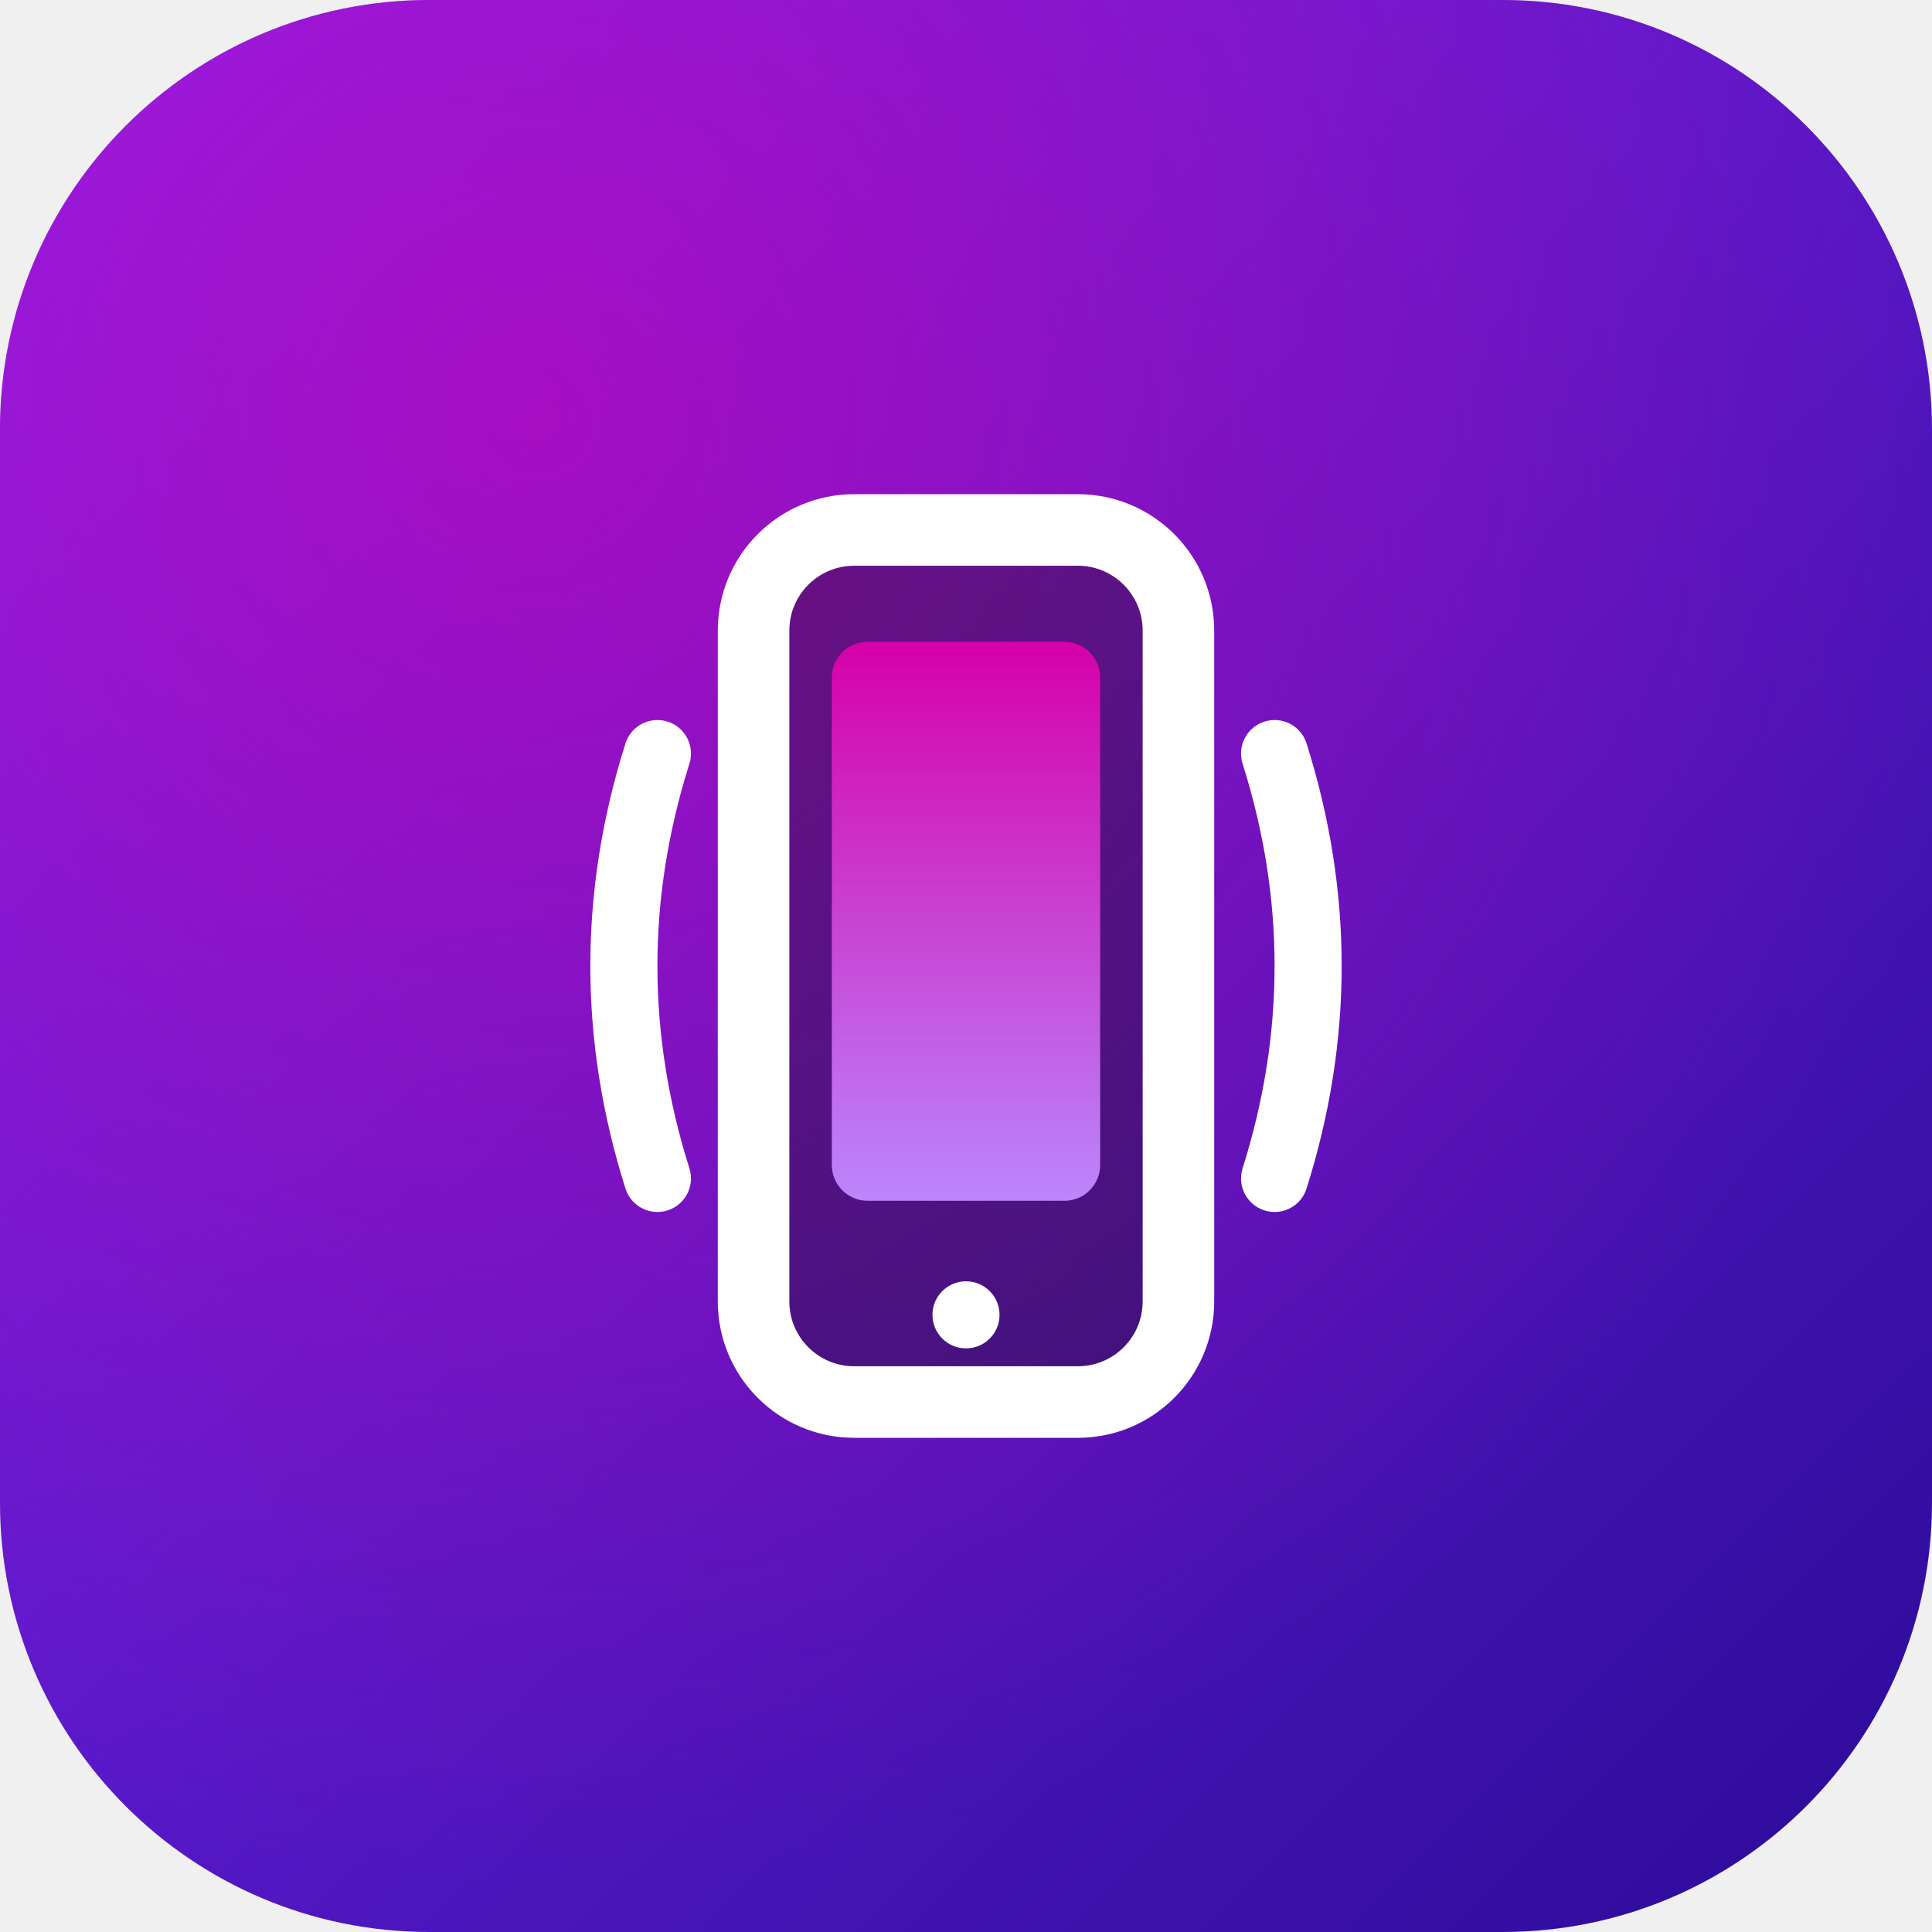
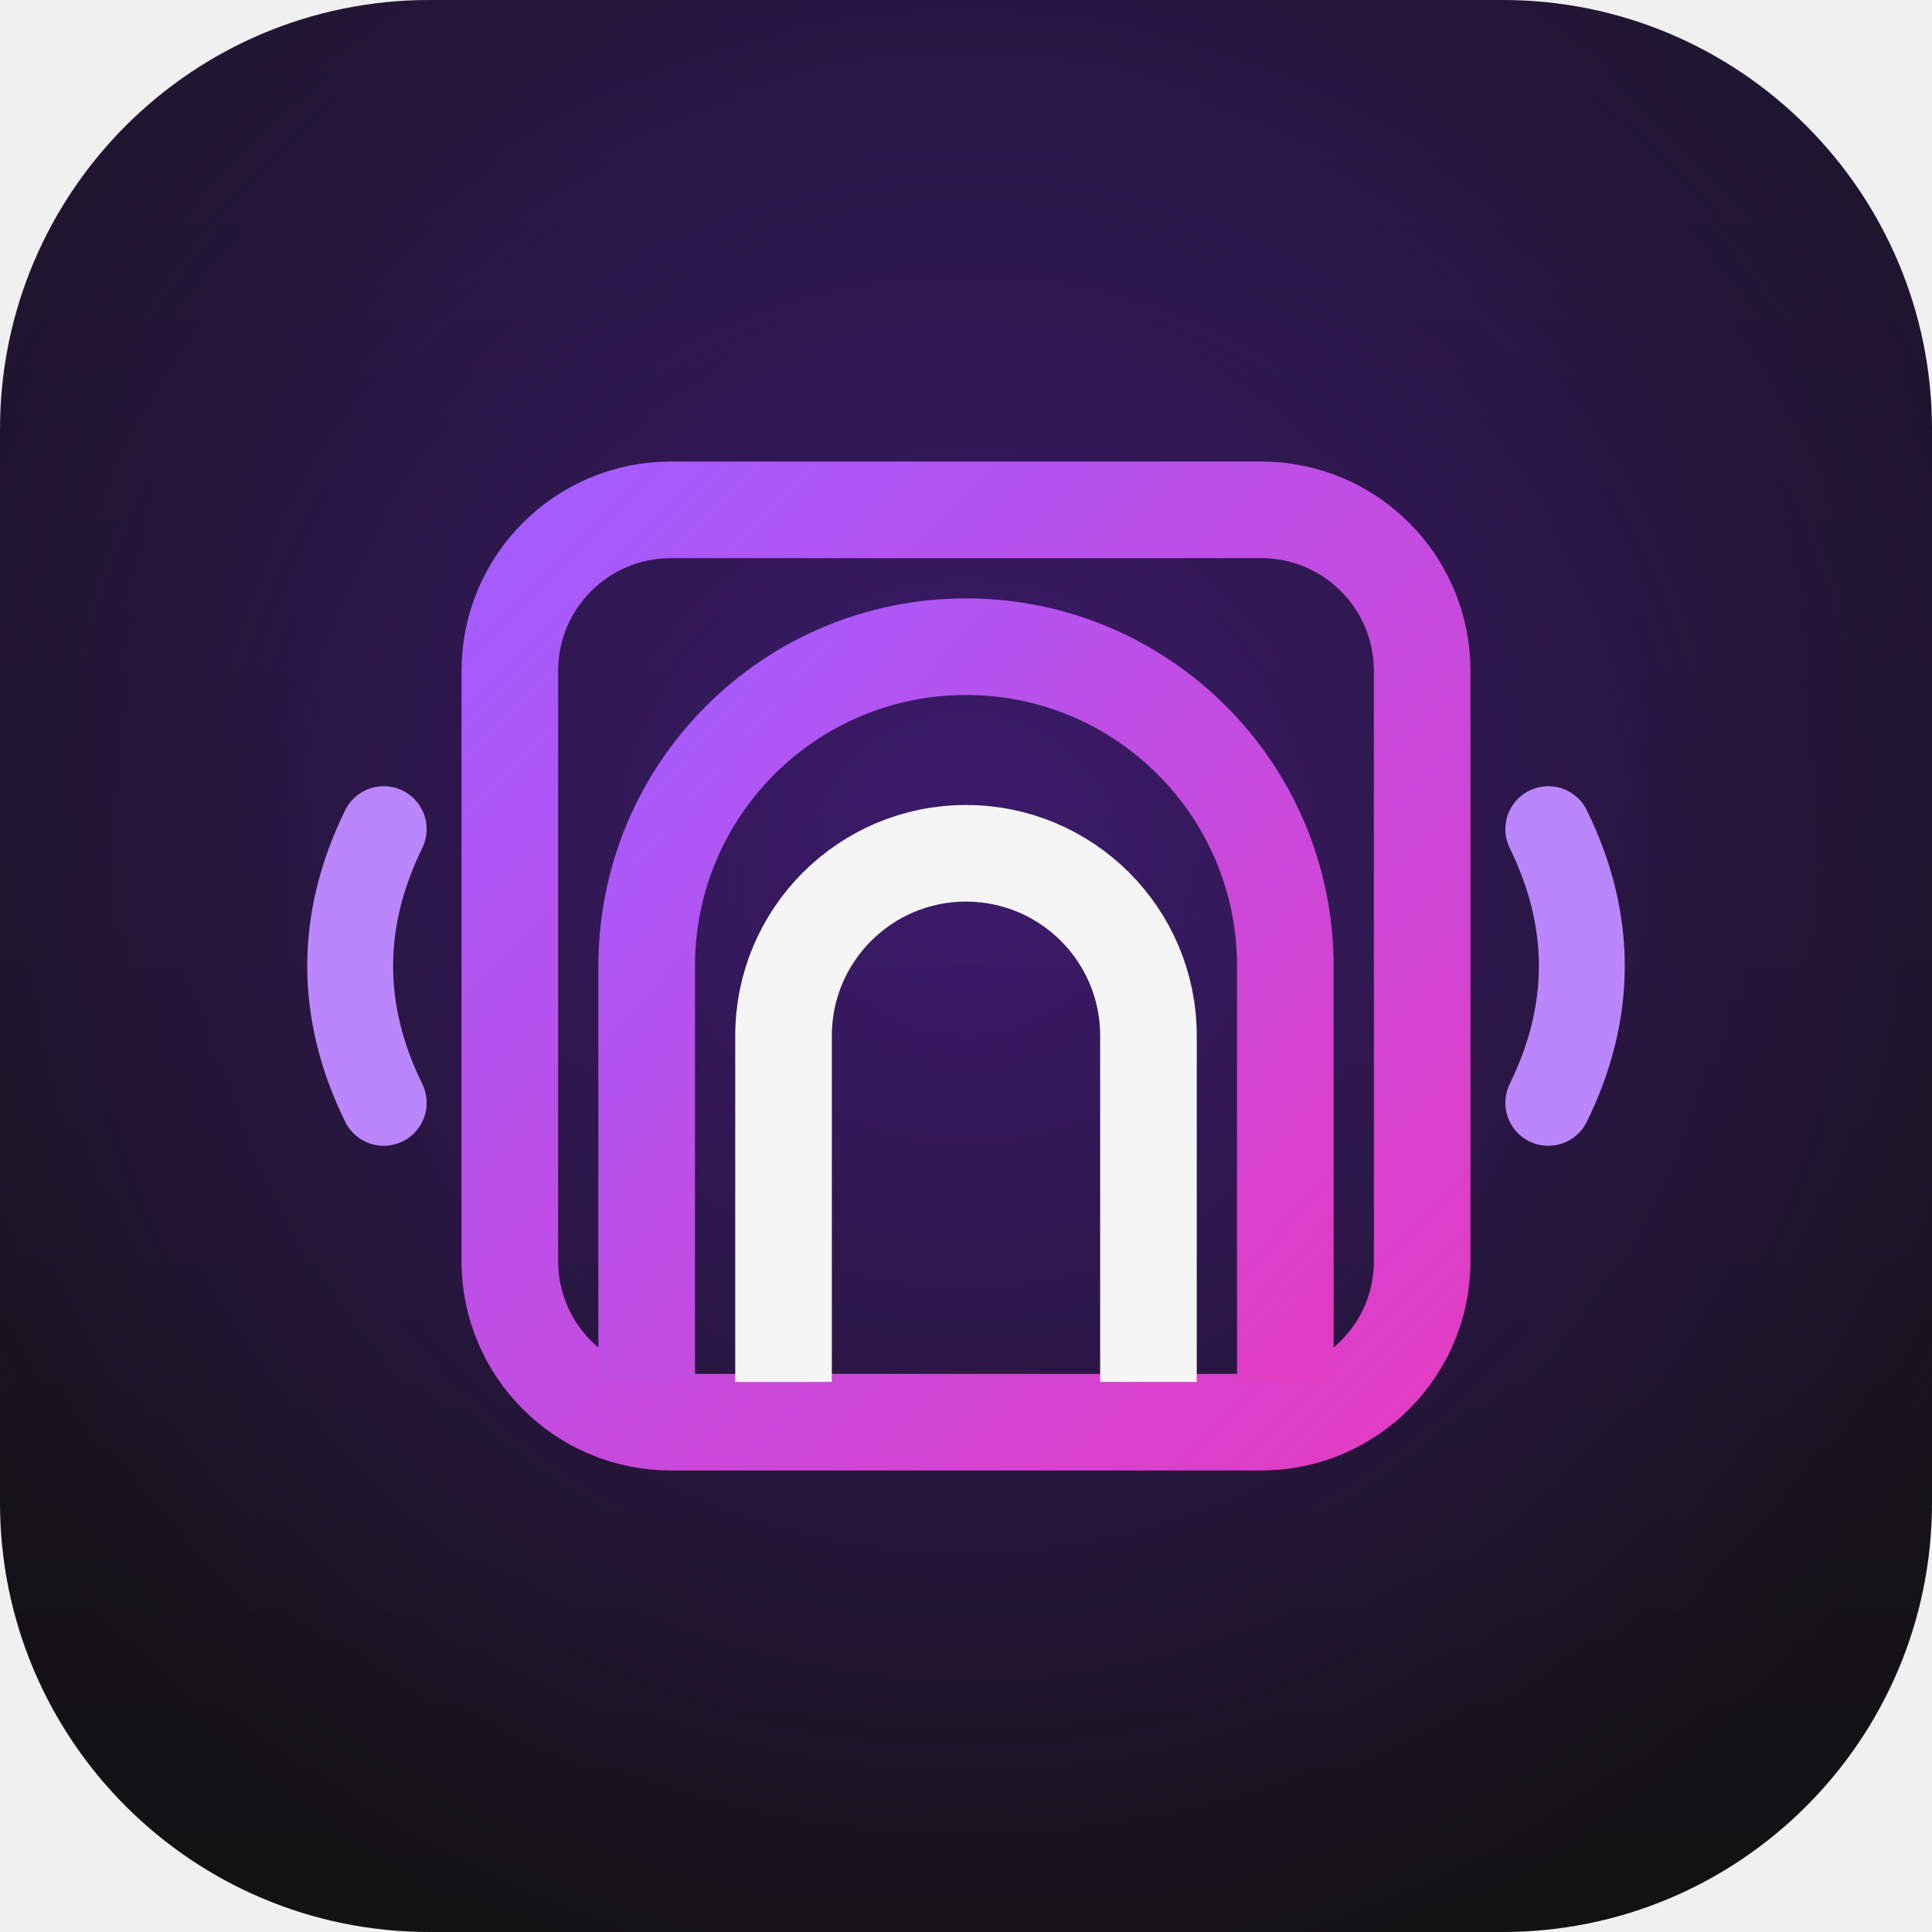
- <svg xmlns="http://www.w3.org/2000/svg" viewBox="0 0 108 108" width="108" height="108">
+ <svg xmlns="http://www.w3.org/2000/svg" viewBox="18 18 72 72" width="72" height="72">
  <defs>
-     <linearGradient id="bg" x1="0" y1="0" x2="1" y2="1">
-       <stop offset="0" stop-color="#8126F7" />
-       <stop offset="1" stop-color="#2B0B98" />
+     <clipPath id="corner">
+       <rect x="18" y="18" width="72" height="72" rx="16" ry="16" />
+     </clipPath>
+     <linearGradient id="dark" gradientUnits="userSpaceOnUse" x1="0" y1="18" x2="0" y2="90">
+       <stop offset="0" stop-color="#1F1530" />
+       <stop offset="1" stop-color="#121212" />
    </linearGradient>
-     <radialGradient id="glow" cx="0.28" cy="0.22" r="0.75">
-       <stop offset="0" stop-color="#D600AA" stop-opacity="0.55" />
-       <stop offset="1" stop-color="#D600AA" stop-opacity="0" />
+     <radialGradient id="glow" gradientUnits="userSpaceOnUse" cx="54" cy="50.4" r="43.2">
+       <stop offset="0" stop-color="#8126F7" stop-opacity="0.35" />
+       <stop offset="1" stop-color="#8126F7" stop-opacity="0" />
    </radialGradient>
-     <linearGradient id="screen" x1="0" y1="0" x2="0" y2="1">
-       <stop offset="0" stop-color="#D600AA" />
-       <stop offset="1" stop-color="#BB86FC" />
+     <linearGradient id="stroke" x1="0" y1="0" x2="1" y2="1">
+       <stop offset="0" stop-color="#A45CFF" />
+       <stop offset="1" stop-color="#E23CC4" />
    </linearGradient>
  </defs>
-   <rect width="108" height="108" rx="24" fill="url(#bg)" />
-   <rect width="108" height="108" rx="24" fill="url(#glow)" />
-   <g transform="translate(-13.5 -13.5) scale(1.25)">
-     <rect x="44.5" y="34.5" width="19" height="39" rx="4.5" fill="#121212" fill-opacity="0.35" stroke="#FFFFFF" stroke-width="3.2" />
-     <rect x="48" y="39.5" width="12" height="25" rx="1.6" fill="url(#screen)" />
-     <circle cx="54" cy="69.6" r="1.5" fill="#FFFFFF" />
-     <path d="M40.2 44.5 Q37.2 54 40.2 63.5" fill="none" stroke="#FFFFFF" stroke-width="3" stroke-linecap="round" />
-     <path d="M67.8 44.5 Q70.8 54 67.8 63.5" fill="none" stroke="#FFFFFF" stroke-width="3" stroke-linecap="round" />
+   <g clip-path="url(#corner)">
+     <rect x="0" y="0" width="108" height="108" fill="url(#dark)" />
+     <rect x="0" y="0" width="108" height="108" fill="url(#glow)" />
+     <rect x="37" y="37" width="34" height="34" rx="6" fill="none" stroke="url(#stroke)" stroke-width="3.6" />
+     <path d="M42.1 69.5V54a11.9 11.9 0 0 1 23.8 0v15.5" fill="none" stroke="url(#stroke)" stroke-width="3.6" stroke-linejoin="round" />
+     <path d="M47.2 69.5V56.6a6.8 6.8 0 0 1 13.6 0V69.5" fill="none" stroke="#F5F5F5" stroke-width="3.6" stroke-linejoin="round" />
+     <path d="M32.3 48.9Q29.8 54 32.3 59.1M75.7 48.9Q78.2 54 75.7 59.1" fill="none" stroke="#BB86FC" stroke-width="3.2" stroke-linecap="round" />
  </g>
</svg>
